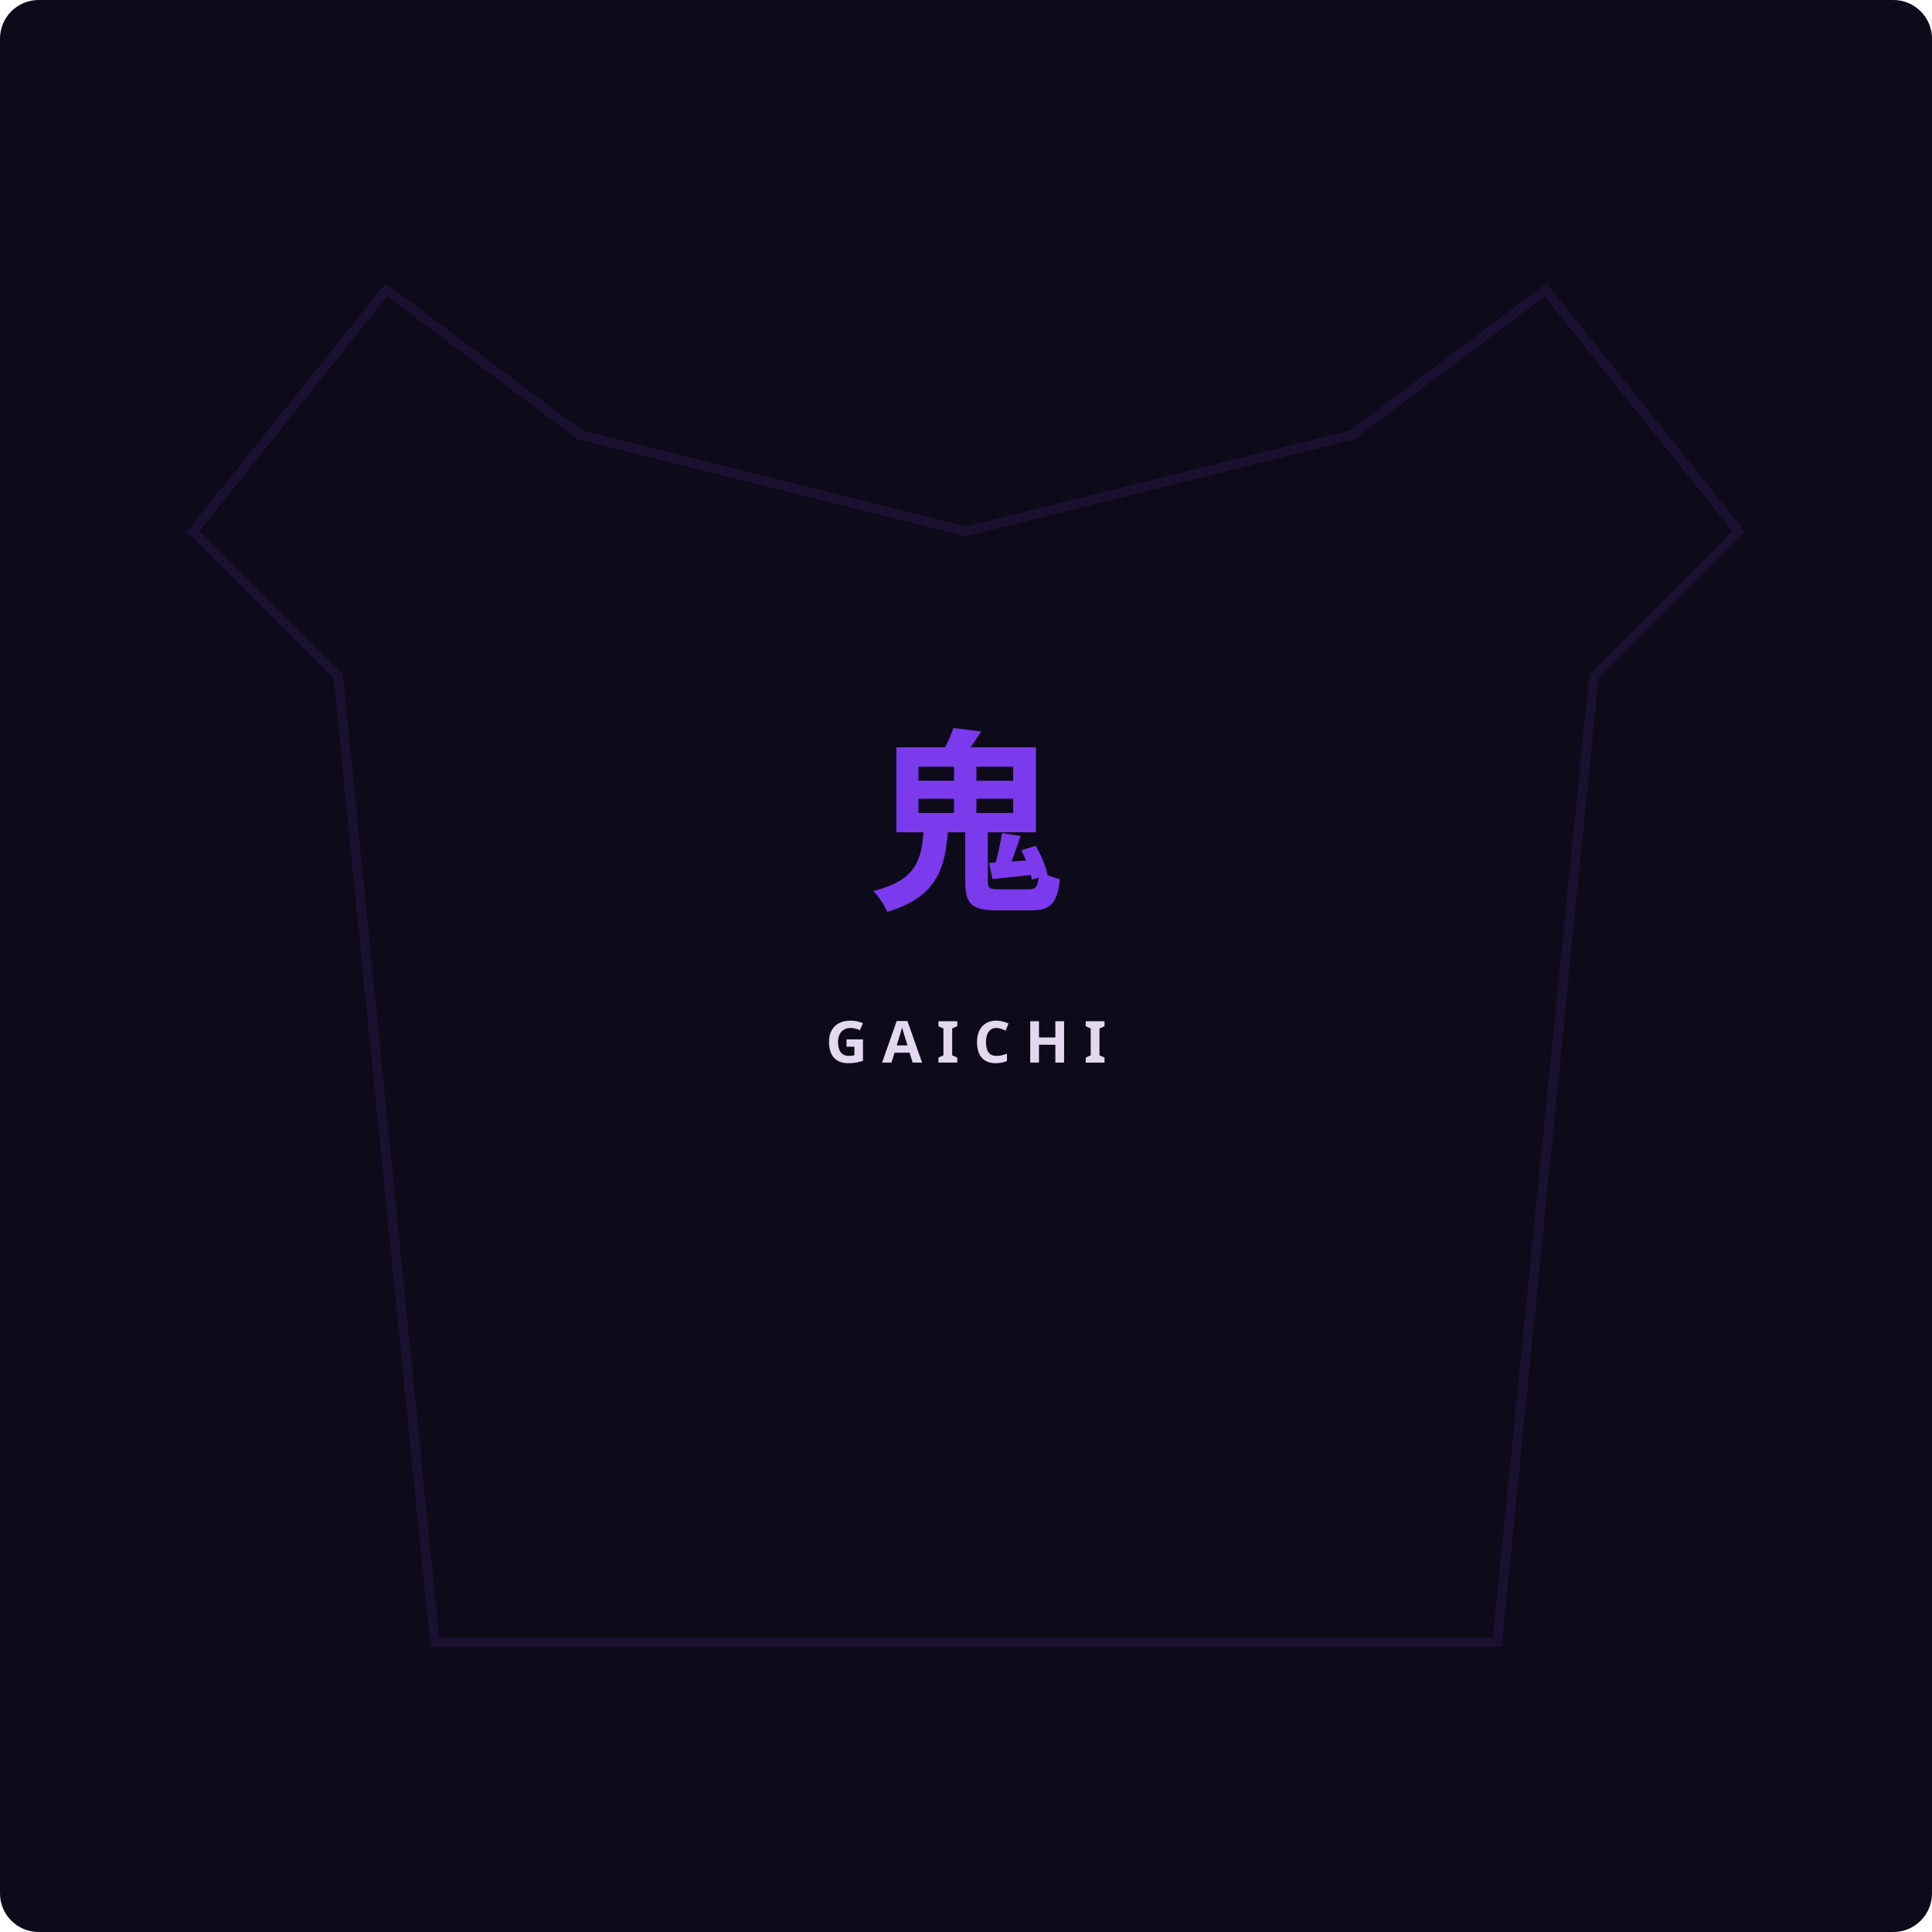
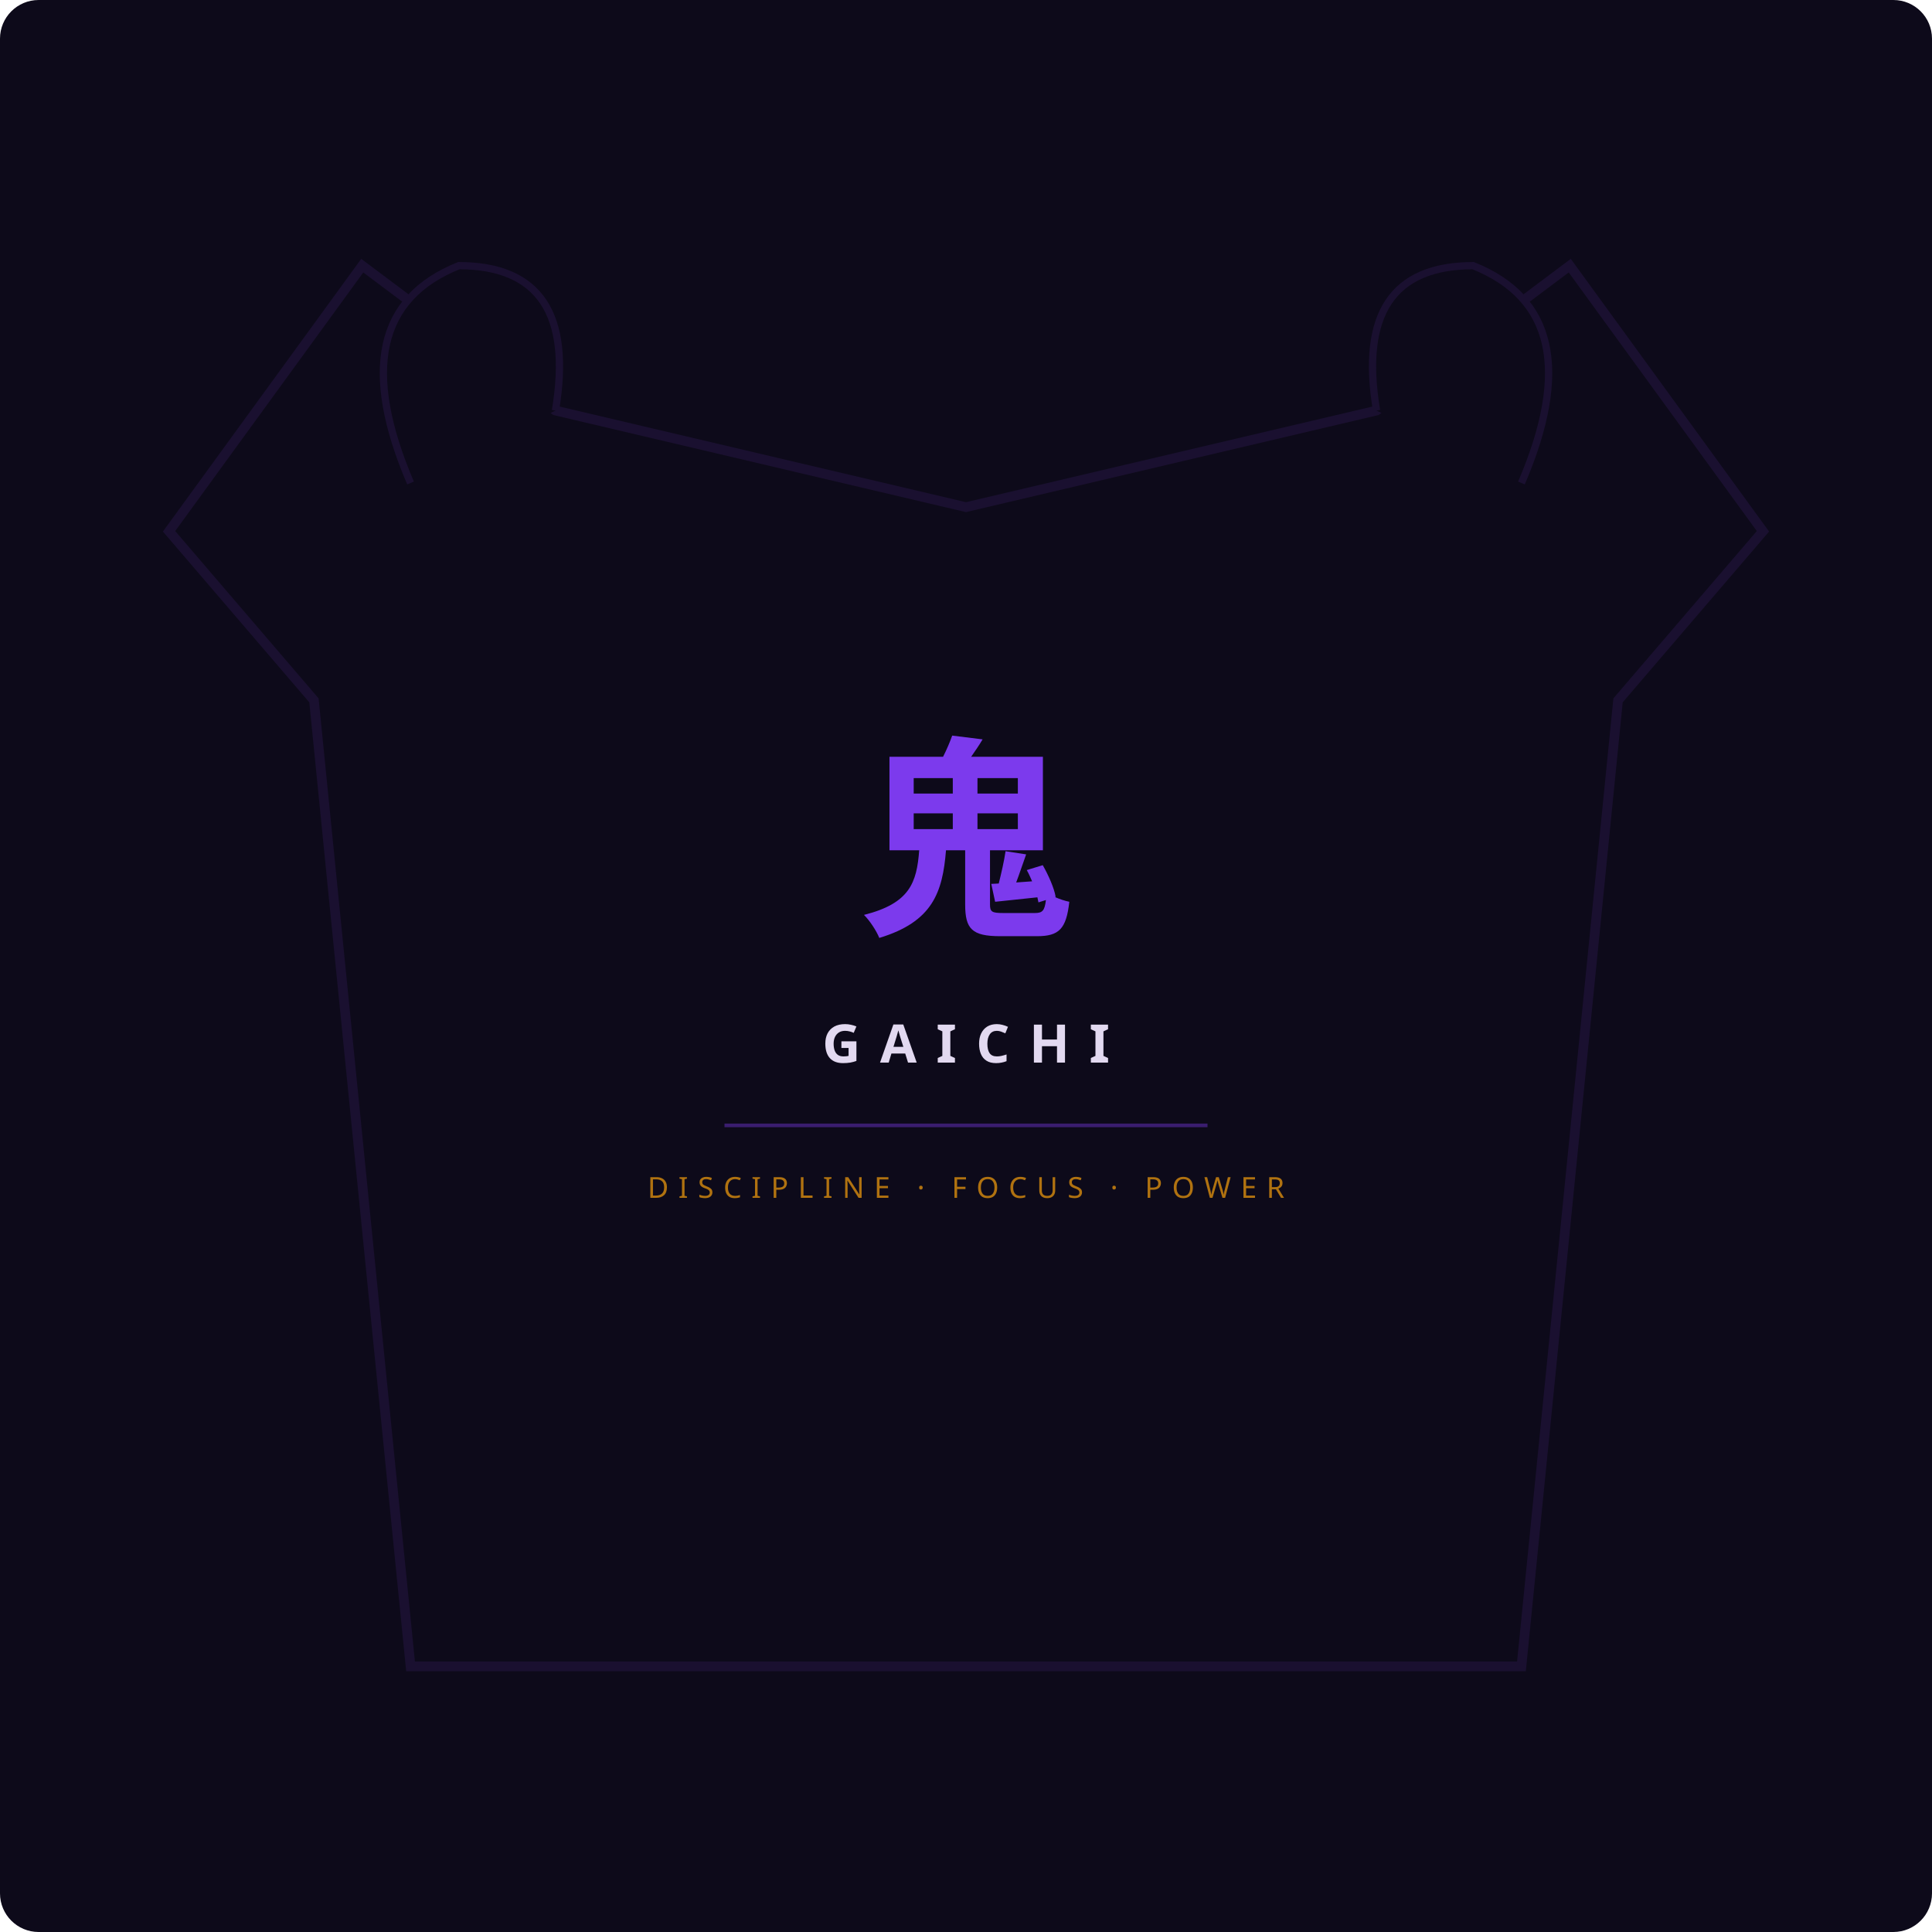
<svg xmlns="http://www.w3.org/2000/svg" viewBox="0 0 400 400" fill="none">
  <rect width="400" height="400" fill="#0d0a1a" rx="8" />
-   <path d="M70 140 L40 110 L80 60 L120 90 L200 110 L280 90 L320 60 L360 110 L330 140 L310 340 L90 340 Z" fill="#0d0a1a" stroke="#1a1030" stroke-width="2" />
-   <text x="200" y="185" text-anchor="middle" font-family="serif" font-size="40" font-weight="900" fill="#7c3aed">鬼</text>
-   <text x="200" y="220" text-anchor="middle" font-family="'DM Sans', sans-serif" font-size="12" font-weight="700" letter-spacing="3" fill="#e2d9f0">GAICHI</text>
+   <path d="M65 145 L35 110 L75 55 L115 85 L200 105 L285 85 L325 55 L365 110 L335 145 L315 345 L85 345 Z" fill="#0d0a1a" stroke="#1a1030" stroke-width="2" />
+   <path d="M85 100 Q70 65 95 55 Q120 55 115 85" fill="#0d0a1a" stroke="#1a1030" stroke-width="1.5" />
+   <path d="M315 100 Q330 65 305 55 Q280 55 285 85" fill="#0d0a1a" stroke="#1a1030" stroke-width="1.5" />
+   <text x="200" y="190" text-anchor="middle" font-family="serif" font-size="44" font-weight="900" fill="#7c3aed">鬼</text>
+   <text x="200" y="220" text-anchor="middle" font-family="'DM Sans', sans-serif" font-size="11" font-weight="700" letter-spacing="4" fill="#e2d9f0">GAICHI</text>
+   <line x1="150" y1="233" x2="250" y2="233" stroke="#7c3aed" stroke-width="0.75" opacity="0.4" />
+   <text x="200" y="248" text-anchor="middle" font-family="'DM Sans', sans-serif" font-size="6" font-weight="500" letter-spacing="2" fill="#f59e0b" opacity="0.7">DISCIPLINE · FOCUS · POWER</text>
</svg>
